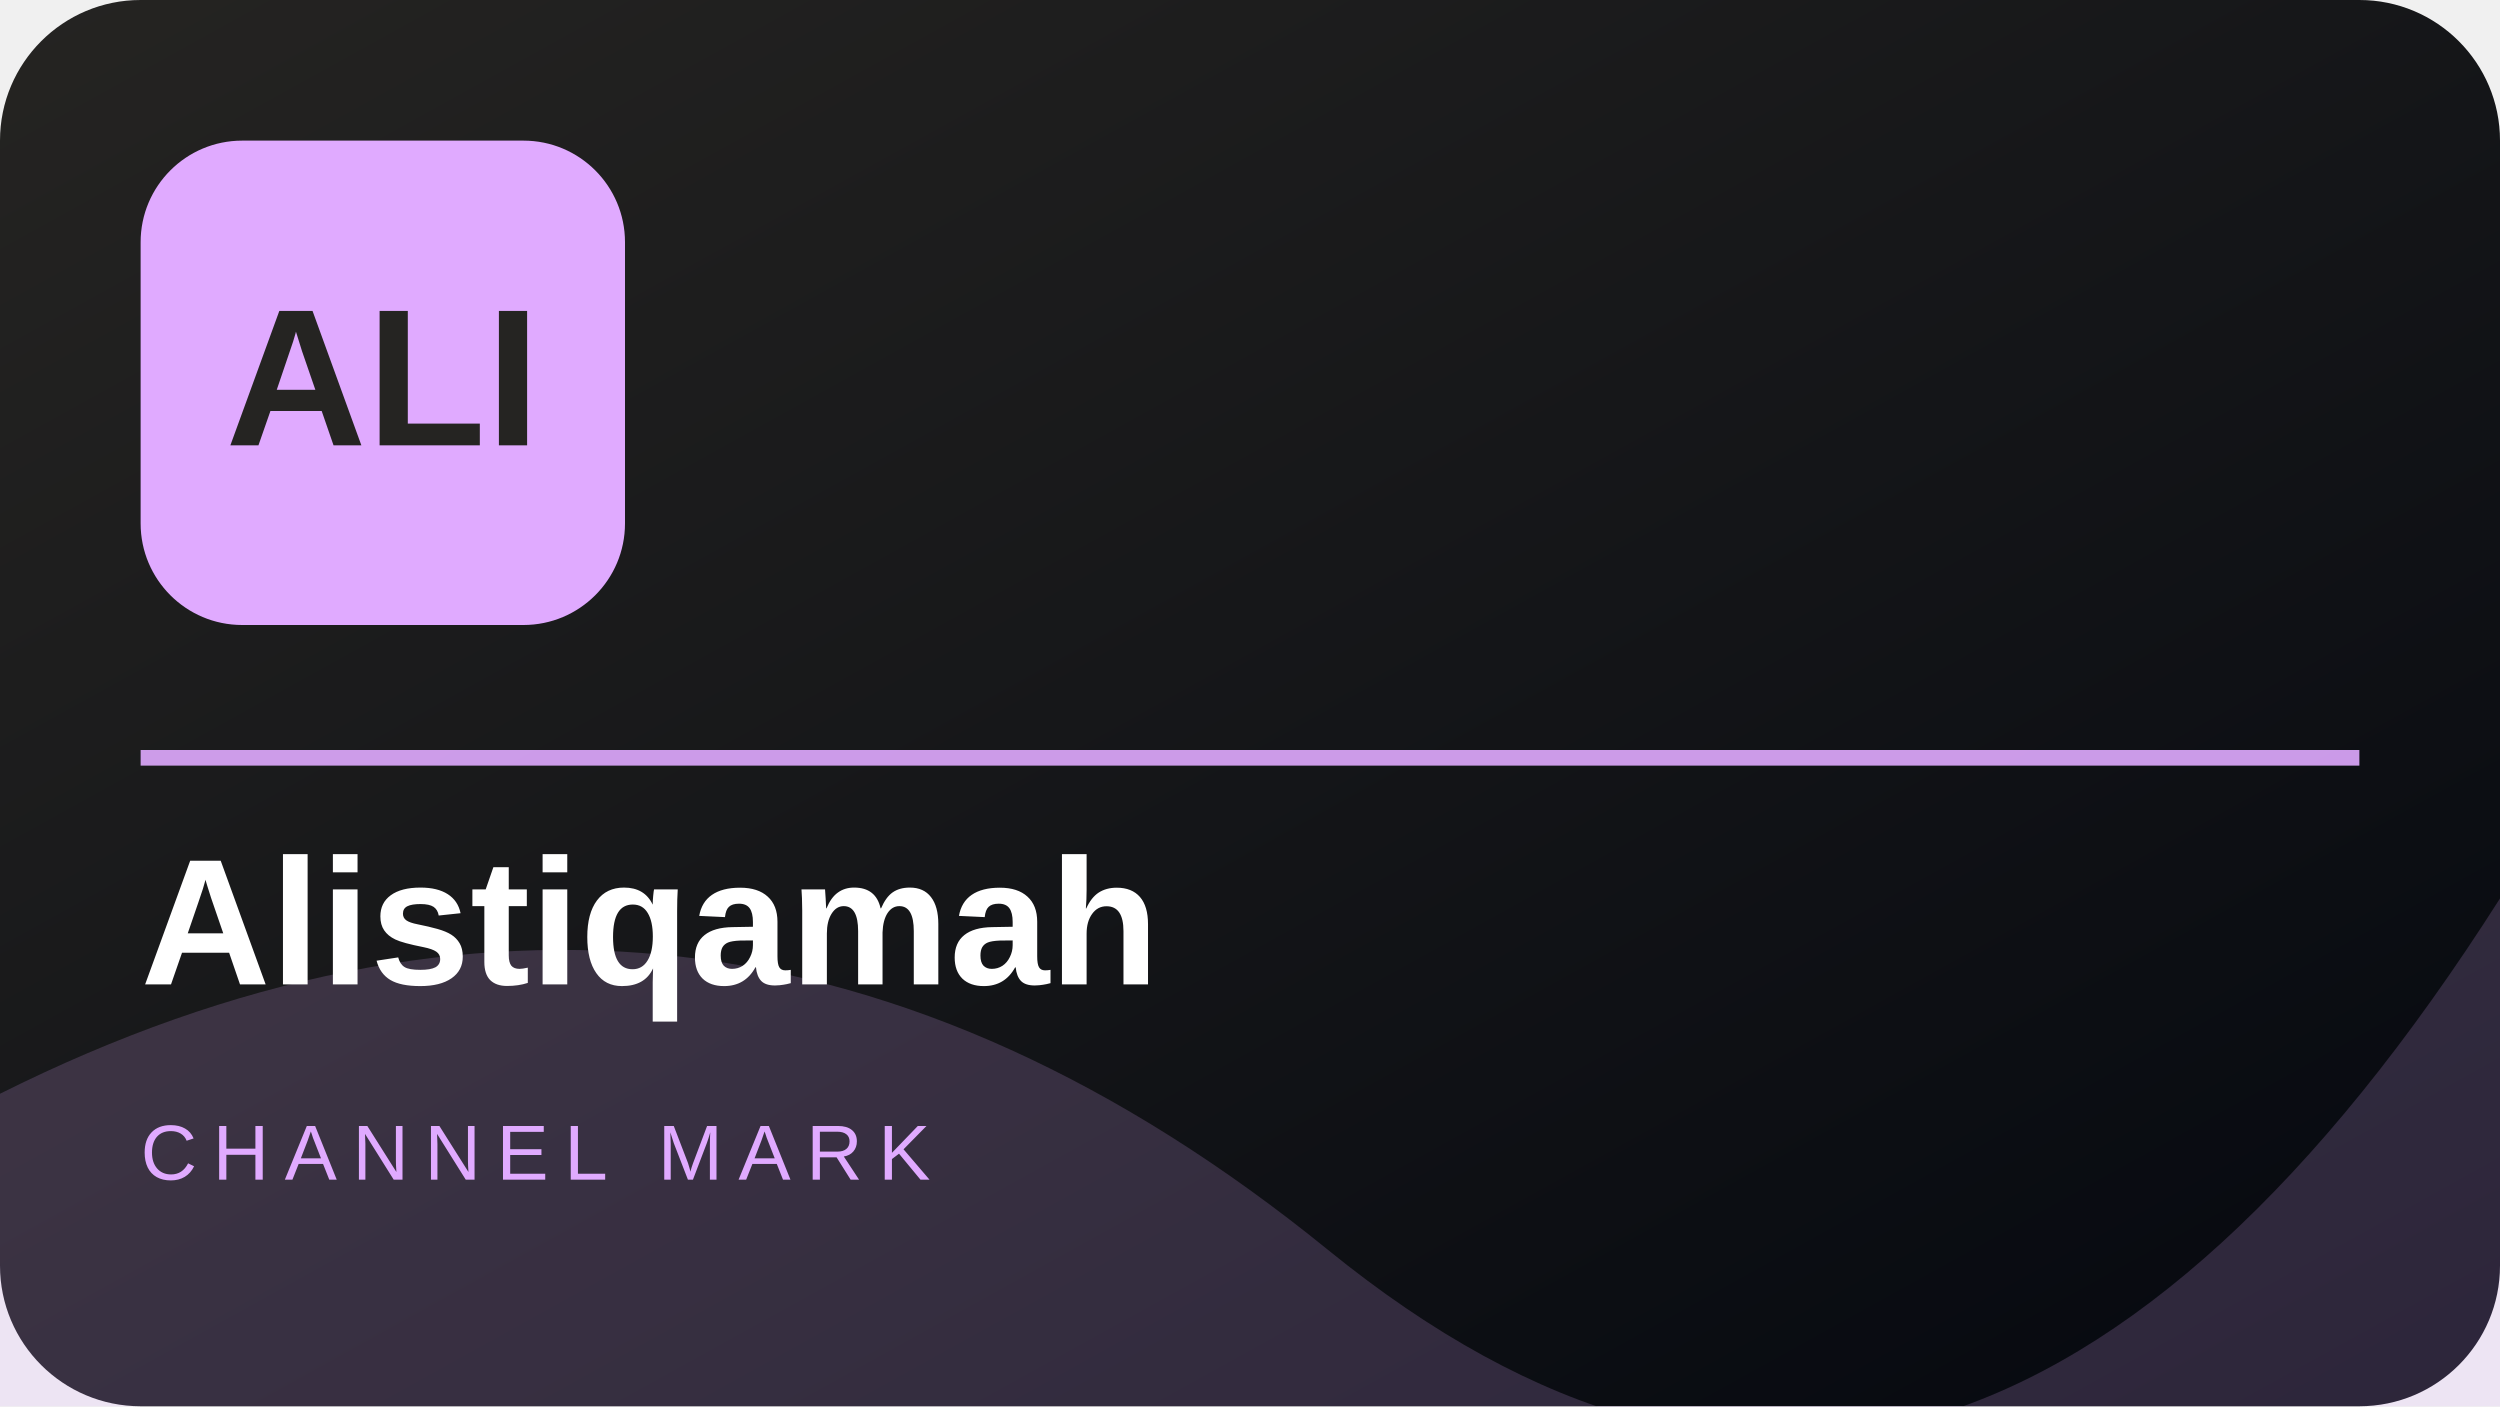
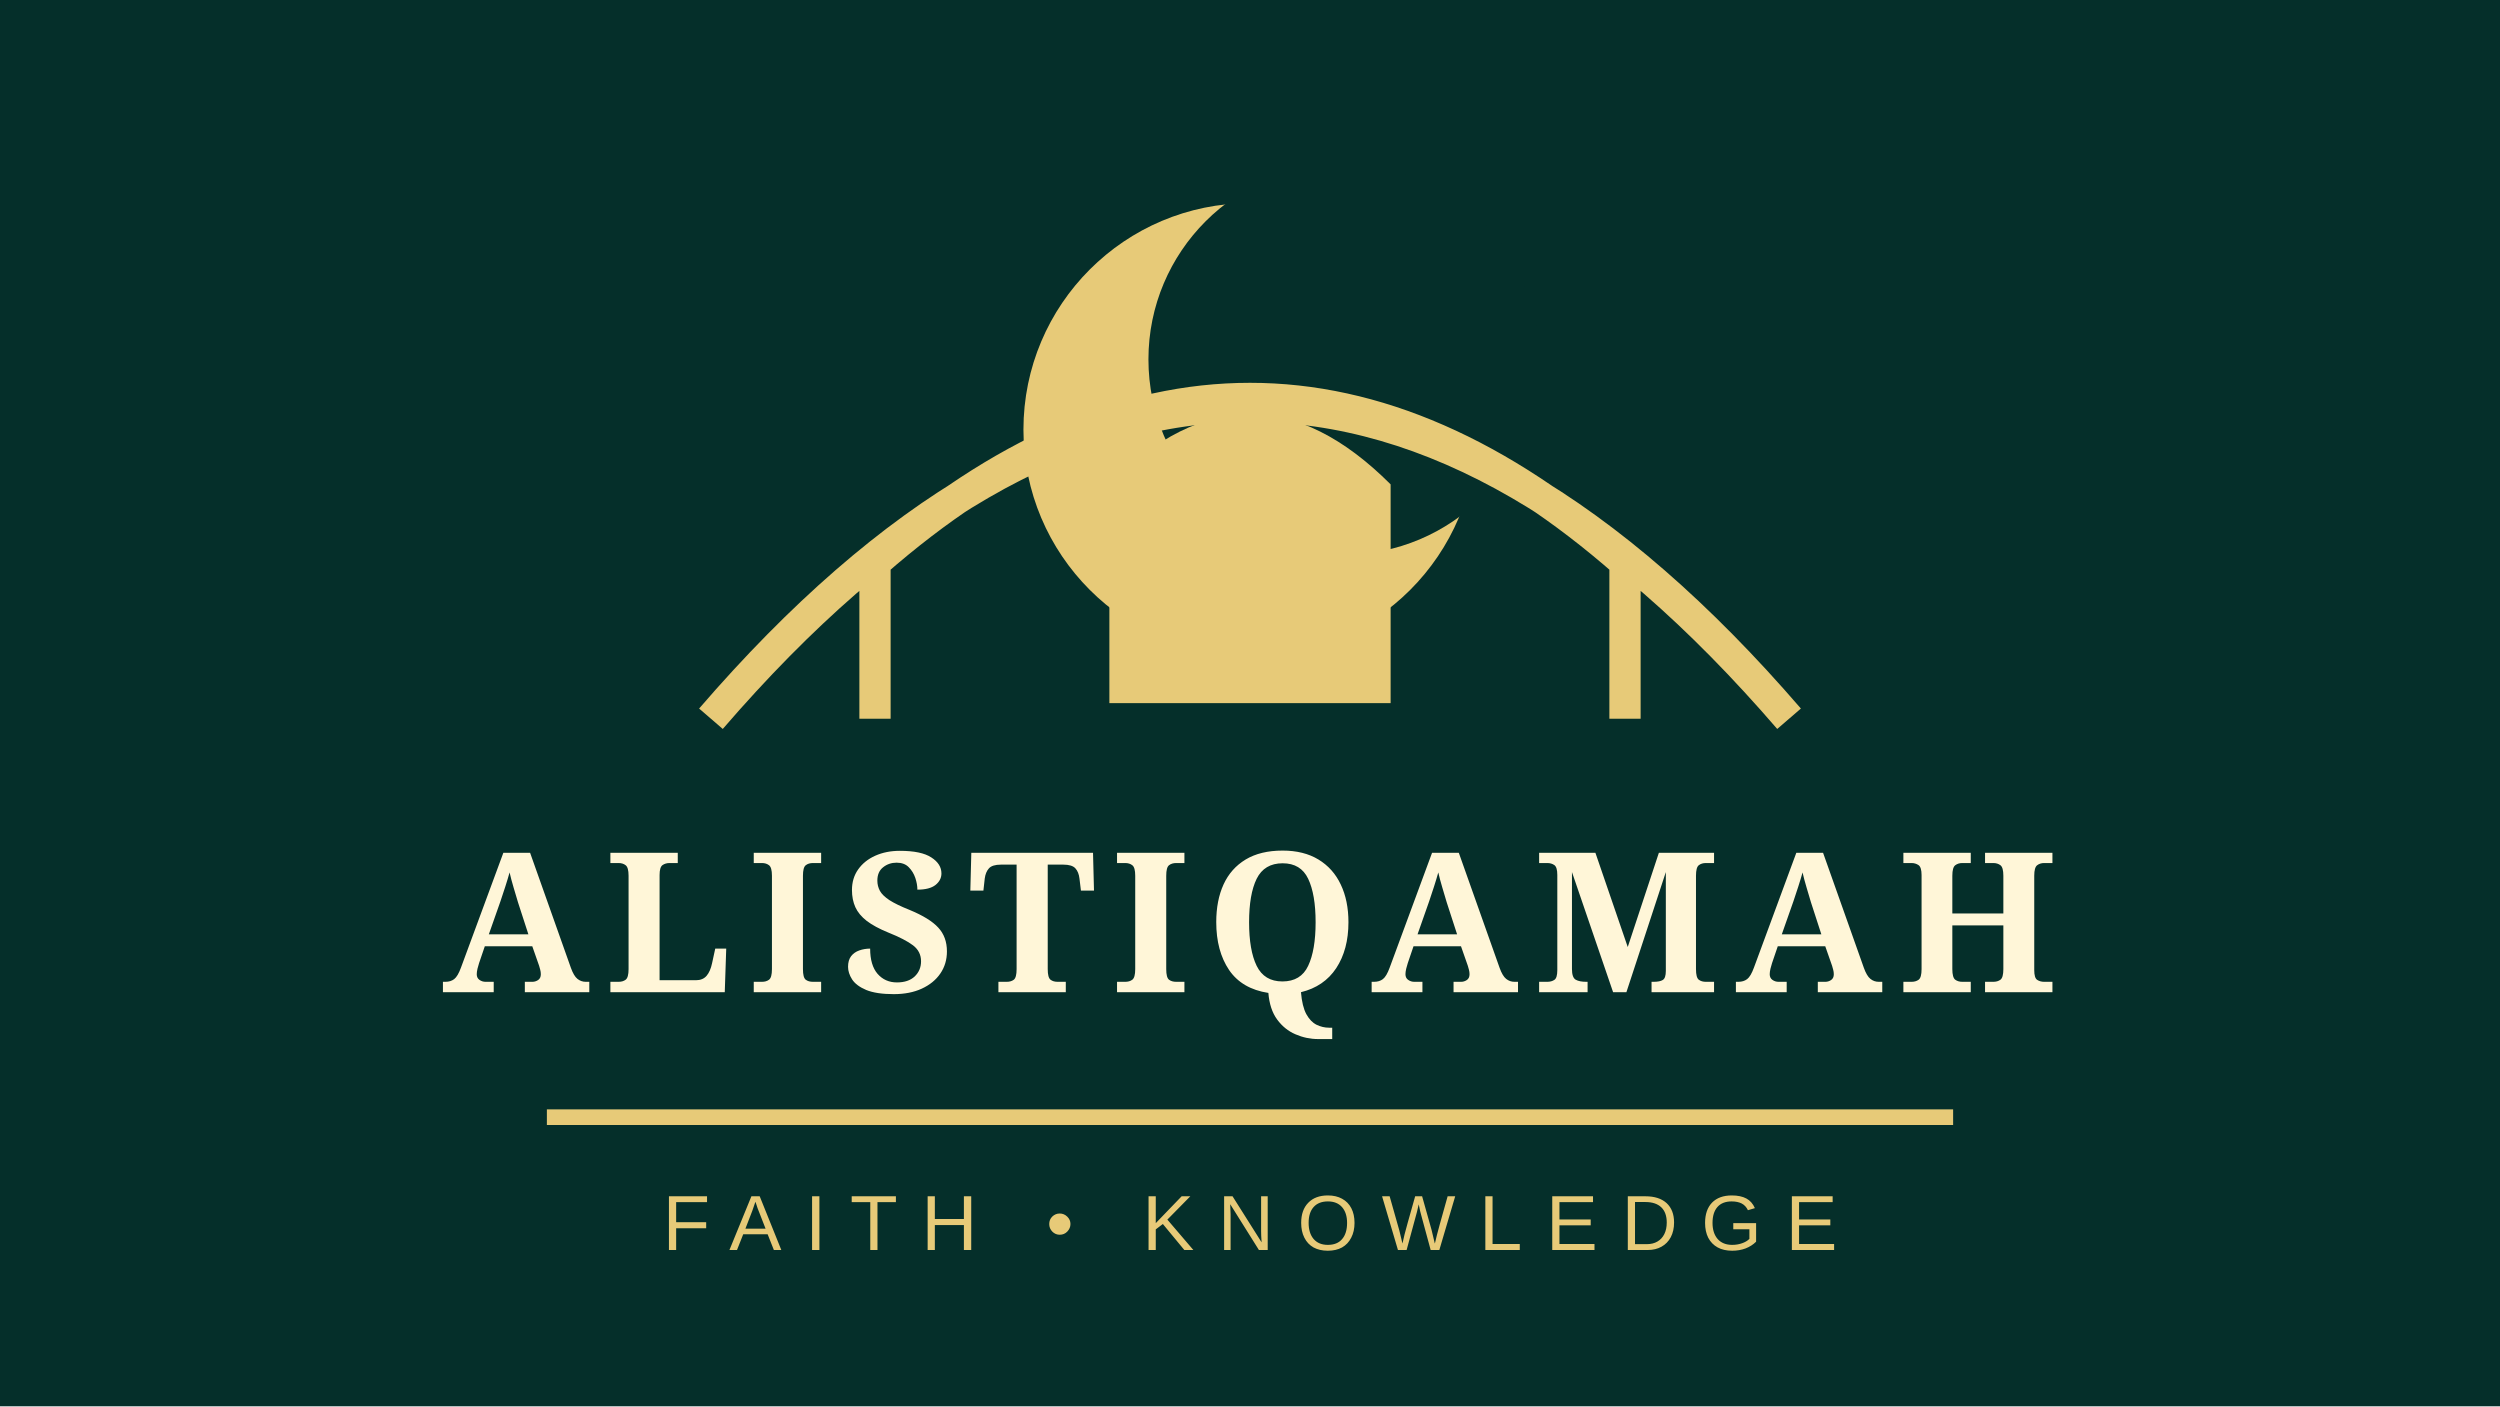
<svg xmlns="http://www.w3.org/2000/svg" width="320" height="180" viewBox="0 0 320 180" role="img" aria-label="Alistiqamah logo">
-   <defs>
-     <linearGradient id="g" x1="0" y1="0" x2="1" y2="1">
-       <stop offset="0" stop-color="#252422" />
-       <stop offset="1" stop-color="#05080f" />
-     </linearGradient>
-   </defs>
-   <rect width="320" height="180" rx="18" fill="url(#g)" />
-   <path d="M0 140 Q90 95 170 160 T320 115 V180 H0Z" fill="#e0aaff" opacity=".18" />
-   <rect x="18" y="18" width="62" height="62" rx="13" fill="#e0aaff" />
-   <text x="49" y="57" font-family="Arial,Helvetica,sans-serif" font-size="25" font-weight="800" text-anchor="middle" fill="#252422">ALI</text>
-   <rect x="18" y="96" width="284" height="2" fill="#e0aaff" opacity=".9" />
-   <text x="18" y="126" font-family="Arial,Helvetica,sans-serif" font-size="23" font-weight="700" fill="#ffffff">Alistiqamah</text>
-   <text x="18" y="151" font-family="Arial,Helvetica,sans-serif" font-size="10" letter-spacing="2" fill="#e0aaff">CHANNEL MARK</text>
+   <rect width="320" height="180" fill="#052f2a" />
+   <circle cx="160" cy="55" r="29" fill="#e7ca78" />
+   <circle cx="172" cy="46" r="25" fill="#052f2a" />
+   <path d="M91 92Q160 12 229 92M112 92V72Q160 30 208 72V92" fill="none" stroke="#e7ca78" stroke-width="4" />
+   <path d="M142 90V62Q160 44 178 62V90" fill="#e7ca78" />
+   <text x="160" y="127" fill="#fff6d8" font-family="Georgia,serif" font-size="25" font-weight="700" text-anchor="middle" letter-spacing="2">ALISTIQAMAH</text>
+   <path d="M70 143H250" stroke="#e7ca78" stroke-width="2" />
+   <text x="160" y="160" fill="#e7ca78" font-family="Arial,sans-serif" font-size="10" text-anchor="middle" letter-spacing="3">FAITH • KNOWLEDGE</text>
</svg>
